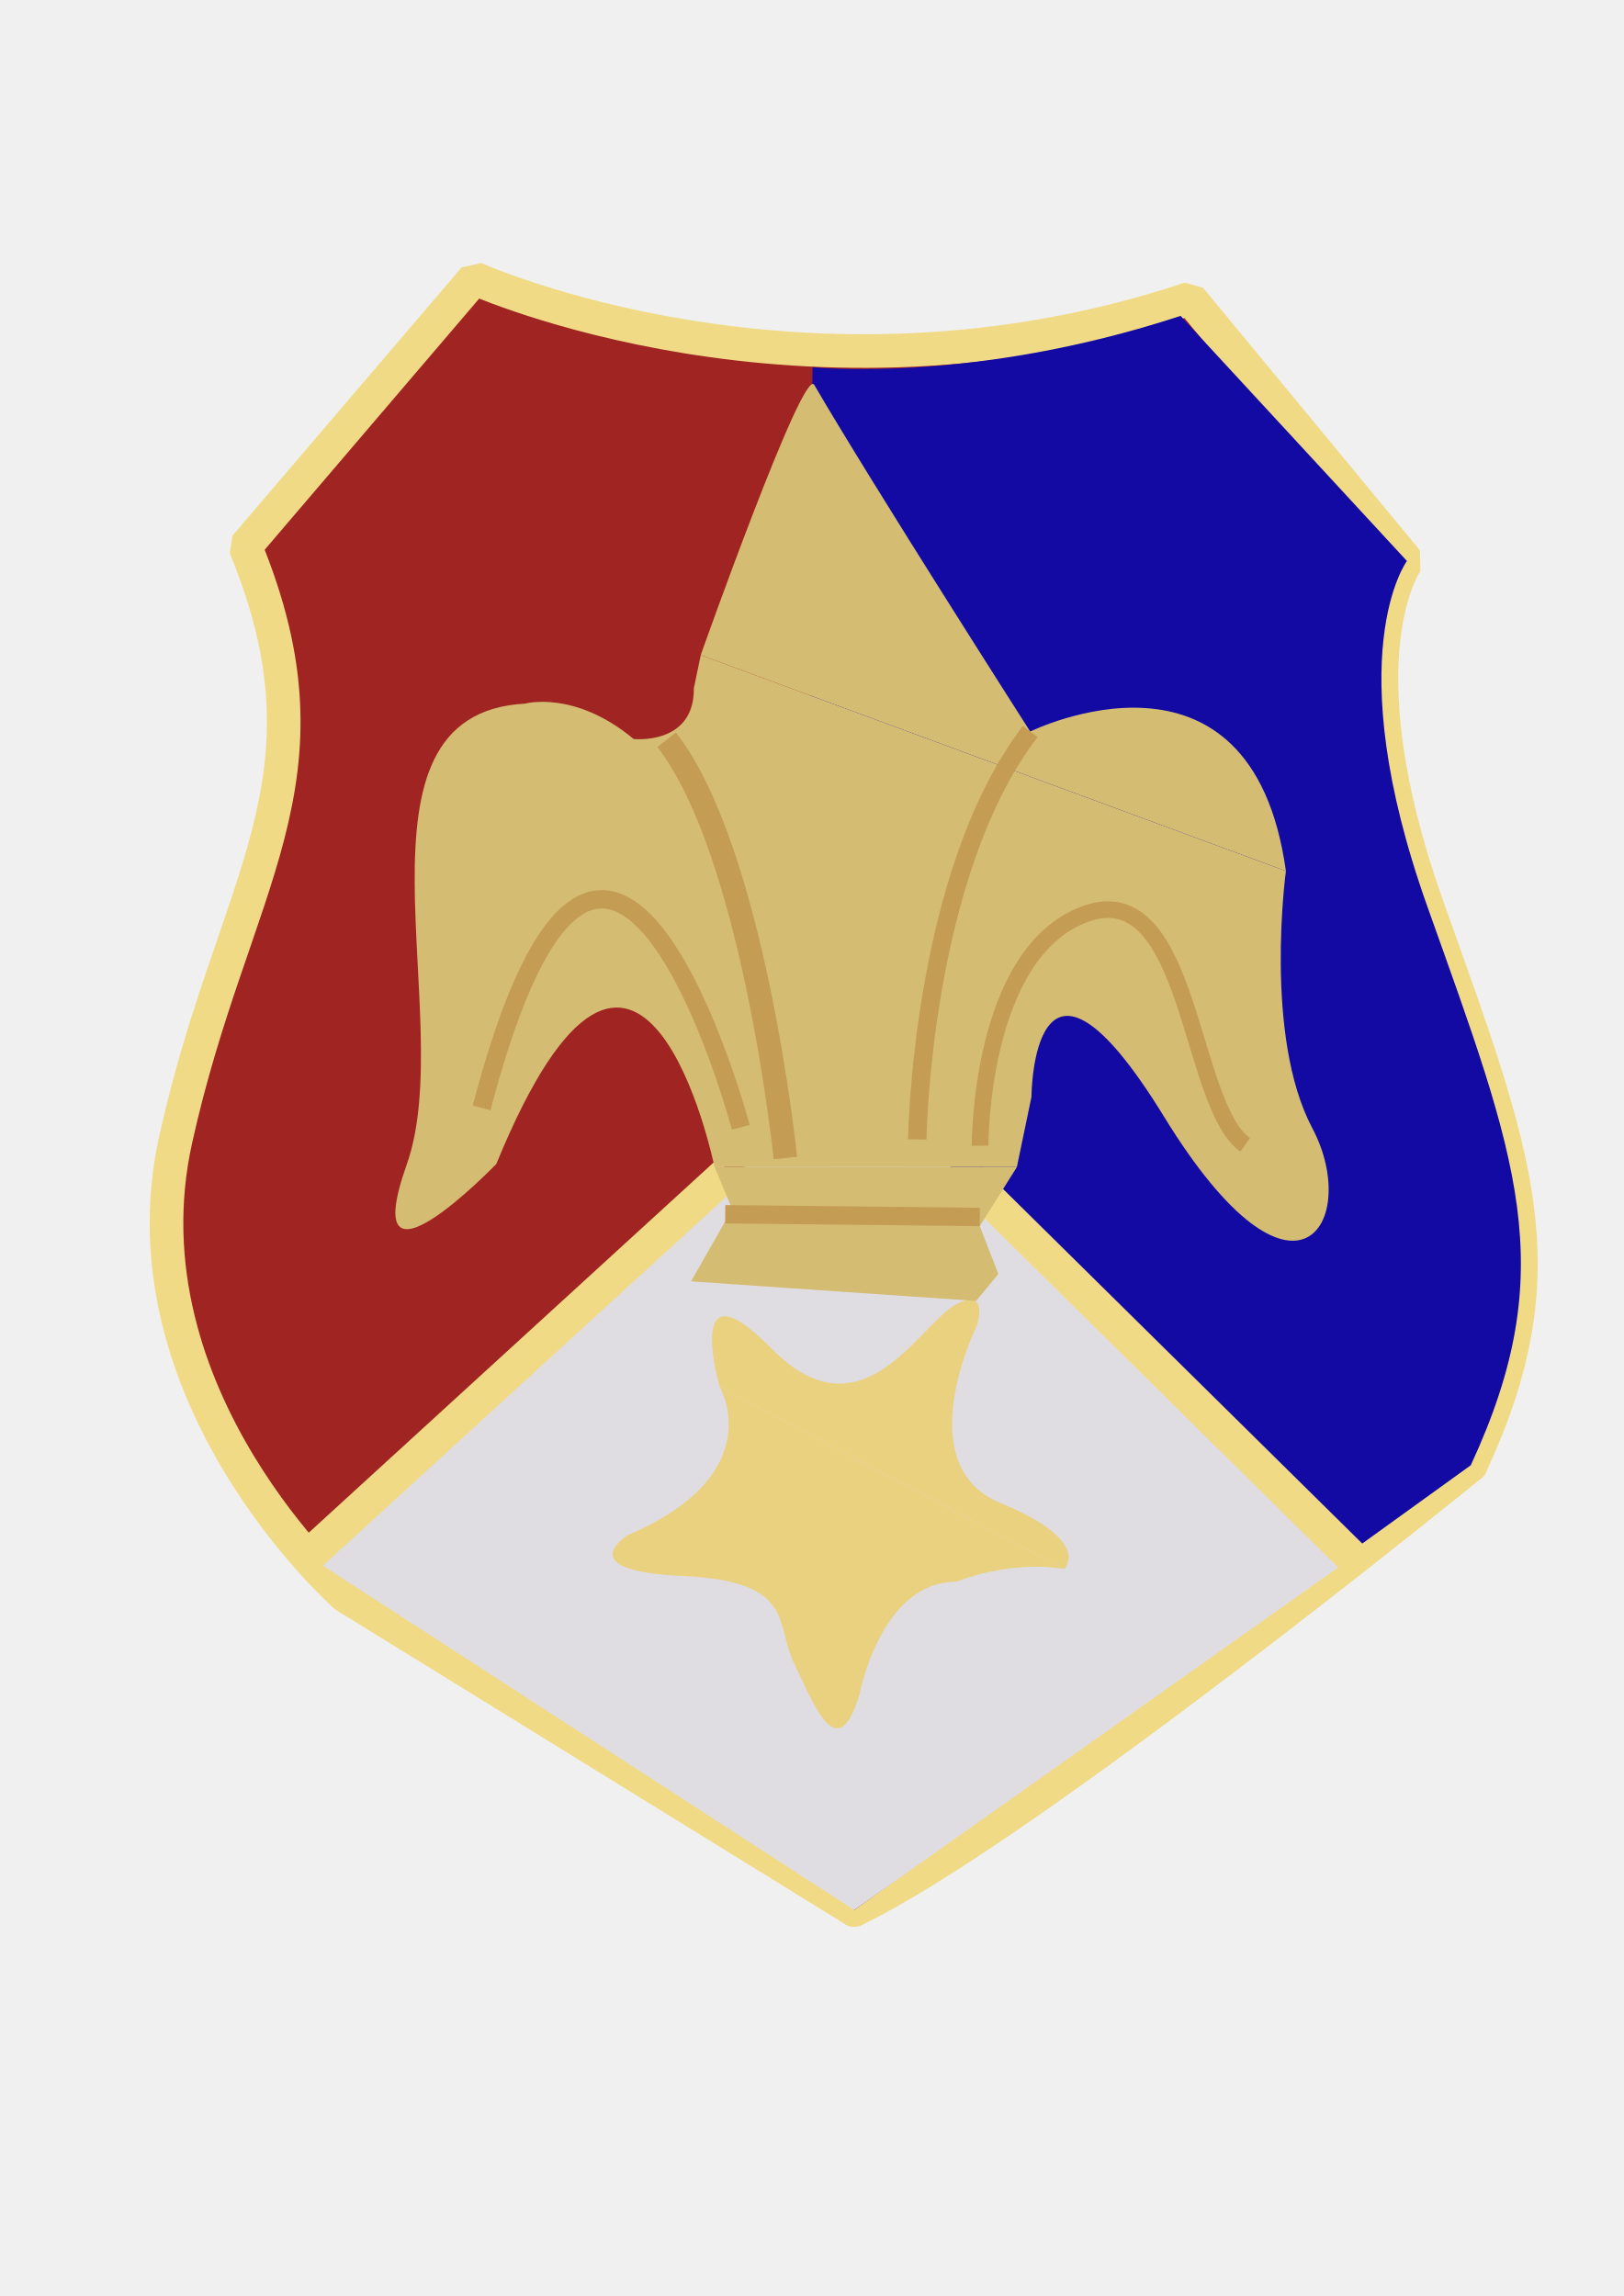
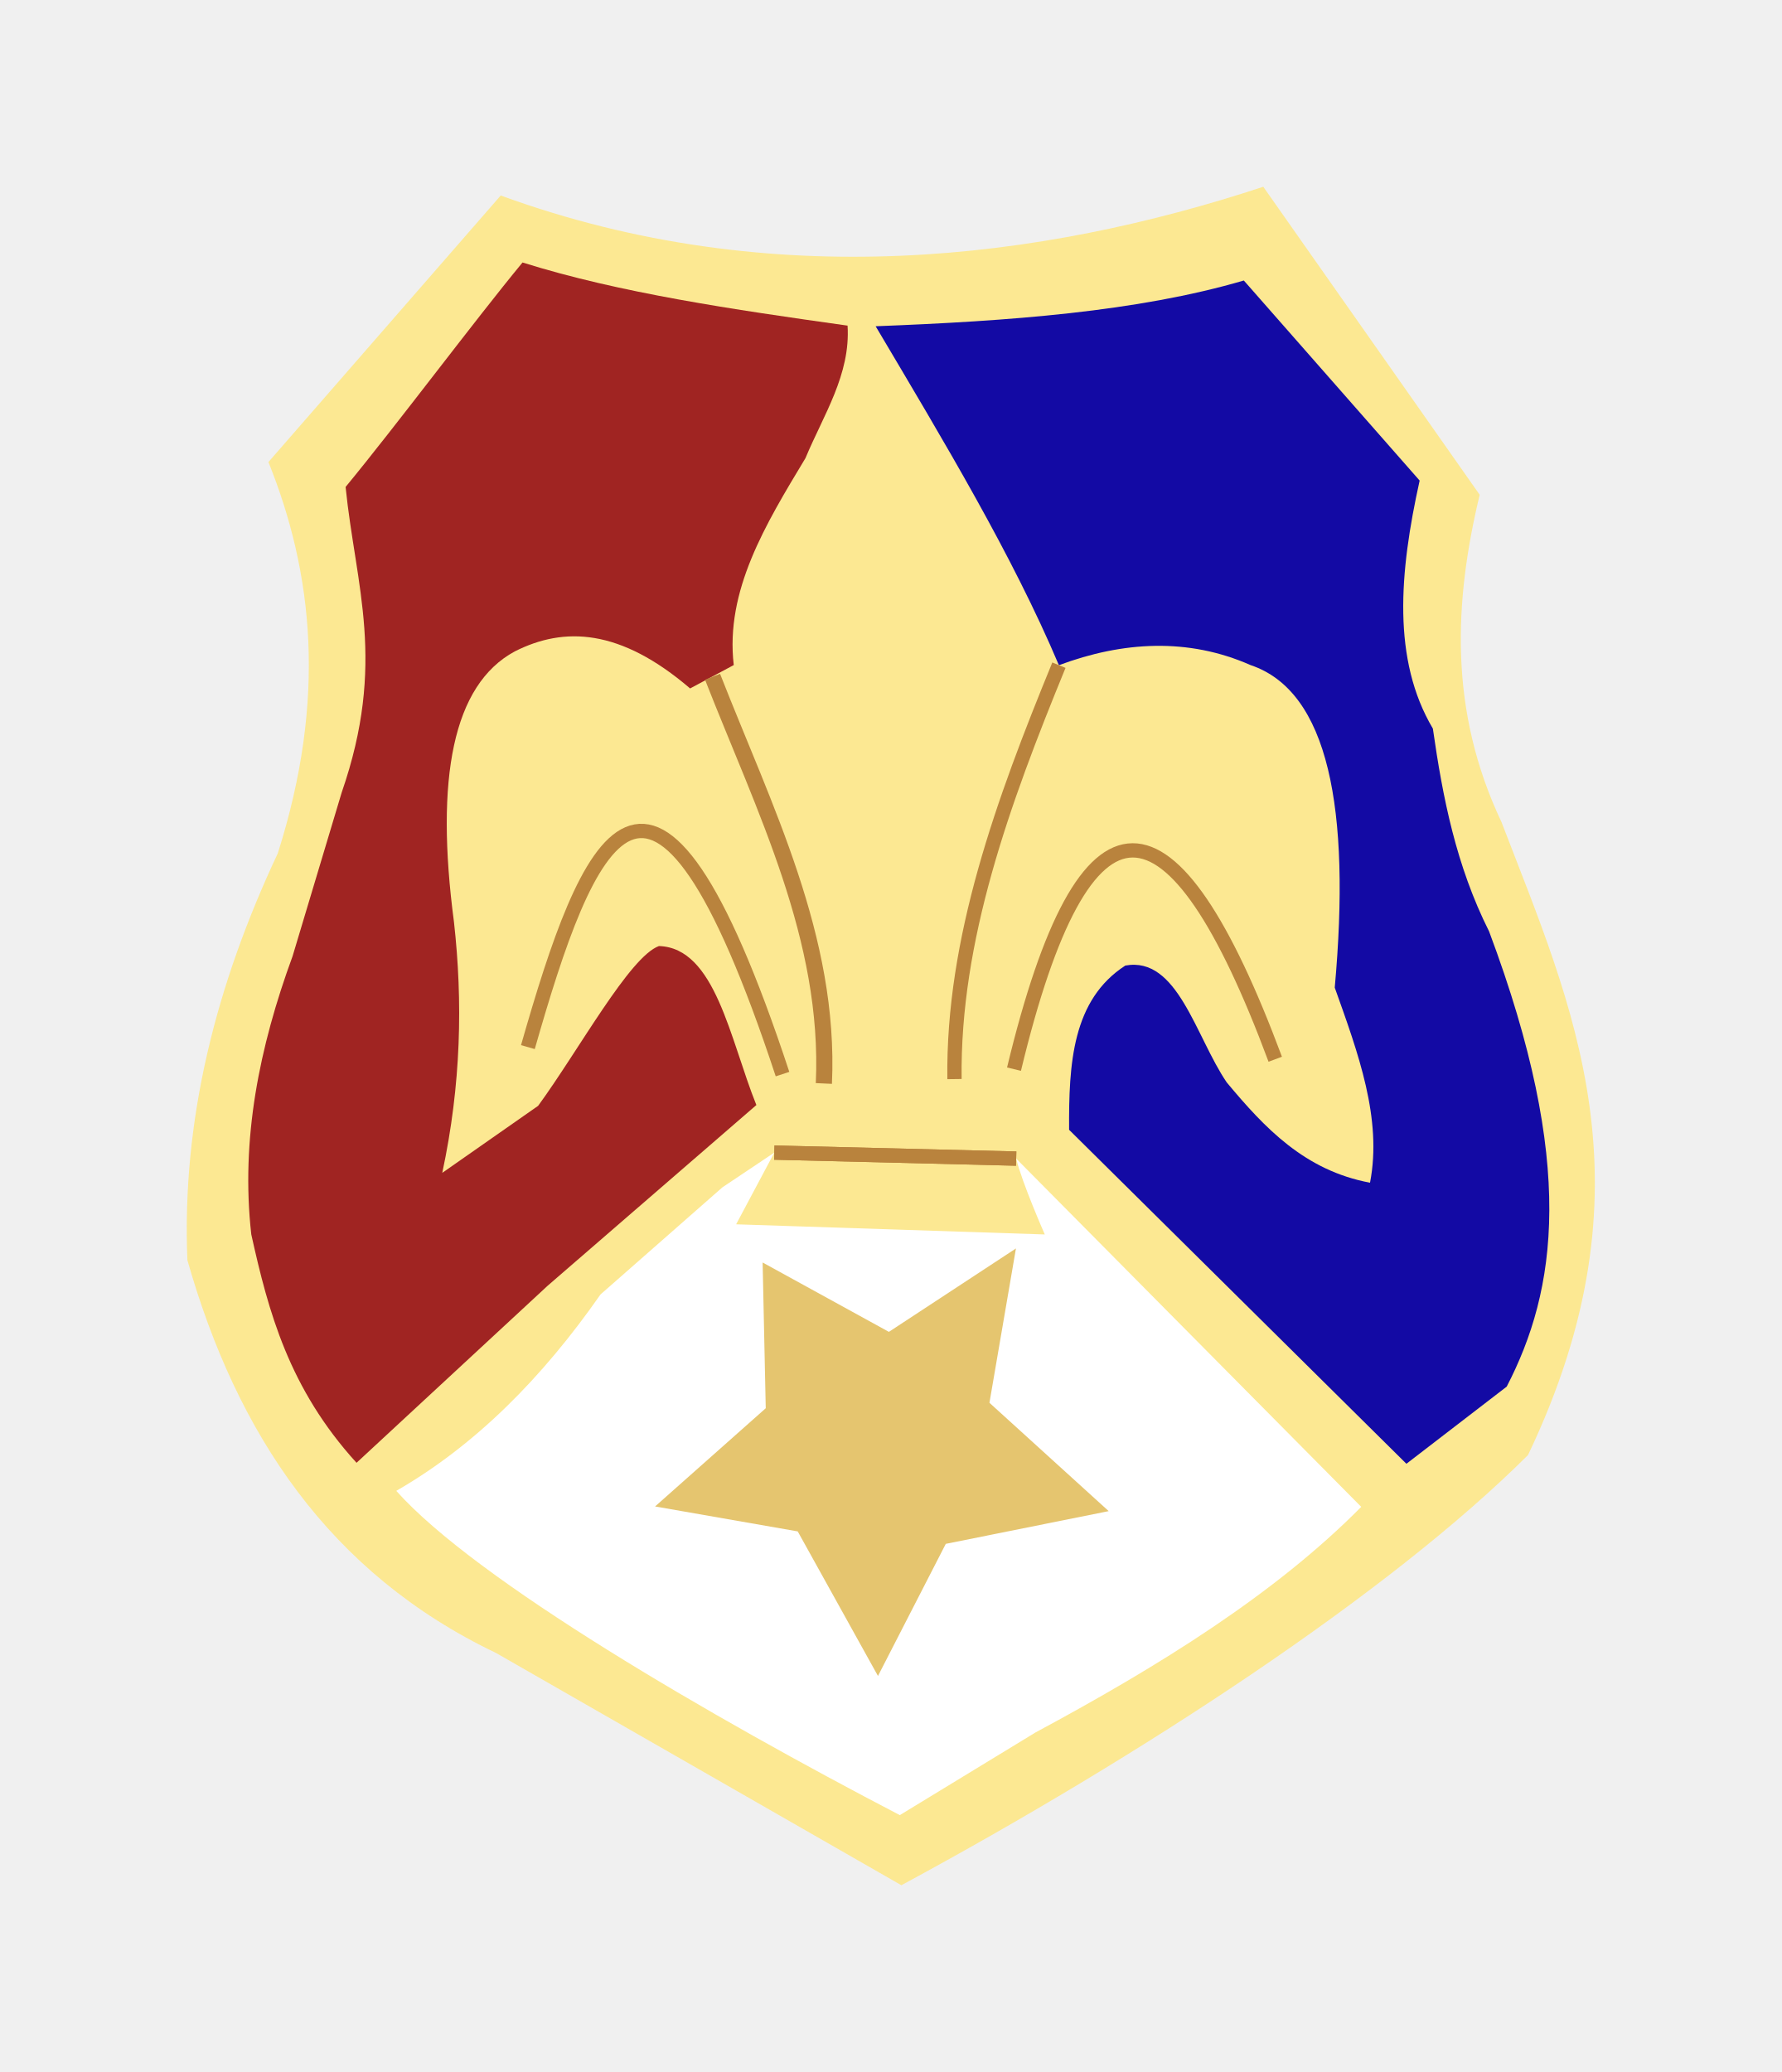
- <svg xmlns="http://www.w3.org/2000/svg" width="210mm" height="297mm" viewBox="0 0 210 297" version="1.1" id="svg285">
-   <defs id="defs281">
+ <svg xmlns="http://www.w3.org/2000/svg" width="95.395mm" height="110.95mm" viewBox="0 0 95.395 110.95" version="1.1" id="svg182">
+   <defs id="defs179">
    <linearGradient id="linearGradient92473">
      <stop style="stop-color:#d4bc72;stop-opacity:1;" offset="0" id="stop92471" />
    </linearGradient>
    <clipPath clipPathUnits="userSpaceOnUse" id="clipPath133922">
      <path style="font-variation-settings:normal;opacity:1;vector-effect:none;fill:none;fill-opacity:1;stroke:#f1da85;stroke-width:1.949;stroke-linecap:round;stroke-linejoin:bevel;stroke-miterlimit:4;stroke-dasharray:none;stroke-dashoffset:0;stroke-opacity:1;stop-color:#000000;stop-opacity:1" d="M 102.541,212.432 73.042,194.225 c 0,0 -13.13,-11.571 -9.833,-26.465 3.297,-14.894 9.641,-20.765 4.034,-34.374 l 13.281,-15.554 c 0,0 19.113,8.647 41.491,1.173 l 12.566,15.215 c 0,0 -4.015,5.427 1.189,20.045 5.205,14.618 7.804,20.967 2.514,32.382" id="path133924" />
    </clipPath>
    <clipPath clipPathUnits="userSpaceOnUse" id="clipPath146680">
      <path style="font-variation-settings:normal;opacity:1;vector-effect:none;fill:none;fill-opacity:1;stroke:#f1da85;stroke-width:1.949;stroke-linecap:round;stroke-linejoin:bevel;stroke-miterlimit:4;stroke-dasharray:none;stroke-dashoffset:0;stroke-opacity:1;stop-color:#000000;stop-opacity:1" d="M 102.541,212.432 73.042,194.225 c 0,0 -13.13,-11.571 -9.833,-26.465 3.297,-14.894 9.641,-20.765 4.034,-34.374 l 13.281,-15.554 c 0,0 19.113,8.647 41.491,1.173 l 12.566,15.215 c 0,0 -4.015,5.427 1.189,20.045 5.205,14.618 7.804,20.967 2.514,32.382" id="path146682" />
    </clipPath>
+     <clipPath clipPathUnits="userSpaceOnUse" id="clipPath133922-0">
+       <path style="font-variation-settings:normal;opacity:1;vector-effect:none;fill:none;fill-opacity:1;stroke:#f1da85;stroke-width:1.949;stroke-linecap:round;stroke-linejoin:bevel;stroke-miterlimit:4;stroke-dasharray:none;stroke-dashoffset:0;stroke-opacity:1;stop-color:#000000;stop-opacity:1" d="M 102.541,212.432 73.042,194.225 c 0,0 -13.13,-11.571 -9.833,-26.465 3.297,-14.894 9.641,-20.765 4.034,-34.374 l 13.281,-15.554 c 0,0 19.113,8.647 41.491,1.173 l 12.566,15.215 c 0,0 -4.015,5.427 1.189,20.045 5.205,14.618 7.804,20.967 2.514,32.382" id="path133924-0" />
+     </clipPath>
+     <clipPath clipPathUnits="userSpaceOnUse" id="clipPath146680-1">
+       <path style="font-variation-settings:normal;opacity:1;vector-effect:none;fill:none;fill-opacity:1;stroke:#f1da85;stroke-width:1.949;stroke-linecap:round;stroke-linejoin:bevel;stroke-miterlimit:4;stroke-dasharray:none;stroke-dashoffset:0;stroke-opacity:1;stop-color:#000000;stop-opacity:1" d="M 102.541,212.432 73.042,194.225 c 0,0 -13.13,-11.571 -9.833,-26.465 3.297,-14.894 9.641,-20.765 4.034,-34.374 l 13.281,-15.554 c 0,0 19.113,8.647 41.491,1.173 l 12.566,15.215 c 0,0 -4.015,5.427 1.189,20.045 5.205,14.618 7.804,20.967 2.514,32.382" id="path146682-7" />
+     </clipPath>
+     <clipPath clipPathUnits="userSpaceOnUse" id="clipPath133922-0-1">
+       <path style="font-variation-settings:normal;opacity:1;vector-effect:none;fill:none;fill-opacity:1;stroke:#f1da85;stroke-width:1.949;stroke-linecap:round;stroke-linejoin:bevel;stroke-miterlimit:4;stroke-dasharray:none;stroke-dashoffset:0;stroke-opacity:1;stop-color:#000000;stop-opacity:1" d="M 102.541,212.432 73.042,194.225 c 0,0 -13.13,-11.571 -9.833,-26.465 3.297,-14.894 9.641,-20.765 4.034,-34.374 l 13.281,-15.554 c 0,0 19.113,8.647 41.491,1.173 l 12.566,15.215 c 0,0 -4.015,5.427 1.189,20.045 5.205,14.618 7.804,20.967 2.514,32.382" id="path133924-0-3" />
+     </clipPath>
+     <clipPath clipPathUnits="userSpaceOnUse" id="clipPath146680-1-2">
+       <path style="font-variation-settings:normal;opacity:1;vector-effect:none;fill:none;fill-opacity:1;stroke:#f1da85;stroke-width:1.949;stroke-linecap:round;stroke-linejoin:bevel;stroke-miterlimit:4;stroke-dasharray:none;stroke-dashoffset:0;stroke-opacity:1;stop-color:#000000;stop-opacity:1" d="M 102.541,212.432 73.042,194.225 c 0,0 -13.13,-11.571 -9.833,-26.465 3.297,-14.894 9.641,-20.765 4.034,-34.374 l 13.281,-15.554 c 0,0 19.113,8.647 41.491,1.173 l 12.566,15.215 c 0,0 -4.015,5.427 1.189,20.045 5.205,14.618 7.804,20.967 2.514,32.382" id="path146682-7-2" />
+     </clipPath>
  </defs>
-   <g id="layer2" style="display:inline">
-     <path style="font-variation-settings:normal;opacity:1;vector-effect:none;fill:#a02422;fill-opacity:1;stroke:#f1da85;stroke-width:4.348;stroke-linecap:round;stroke-linejoin:bevel;stroke-miterlimit:4;stroke-dasharray:none;stroke-dashoffset:0;stroke-opacity:1;stop-color:#000000;stop-opacity:1" d="m 110.476,247.068 -65.816,-40.621 c 0,0 -29.296,-25.816 -21.939,-59.047 7.356,-33.231 21.51,-46.329 9,-76.693 l 29.633,-34.703 c 0,0 42.644,19.293 92.573,2.616 l 28.036,33.946 c 0,0 -8.959,12.108 2.653,44.722 11.612,32.615 17.413,46.781 5.608,72.249" id="path1148" />
-     <path style="font-variation-settings:normal;opacity:1;vector-effect:none;fill:none;fill-opacity:1;stroke:#f1da85;stroke-width:4.348;stroke-linecap:round;stroke-linejoin:bevel;stroke-miterlimit:4;stroke-dasharray:none;stroke-dashoffset:0;stroke-opacity:1;stop-color:#000000;stop-opacity:1" d="m 190.225,189.537 c 0,0 -57.922,47.141 -79.749,57.53" id="path1150" />
+   <g id="layer2" style="display:inline;opacity:1" transform="translate(-49.23018,-146.7896)">
+     <path style="fill:#fce892;fill-opacity:1;stroke:none;stroke-width:0.265px;stroke-linecap:butt;stroke-linejoin:miter;stroke-opacity:1" d="m 97.493,247.739 -21.702,-12.437 c -8.932,-4.273 -13.88,-11.734 -16.527,-21.034 -0.309,-7.513 1.533,-14.745 4.841,-21.786 2.634,-8.297 1.888,-15.009 -0.501,-20.951 l 12.437,-14.273 c 14.552,5.316 28.978,3.443 40.831,-0.468 l 11.588,16.494 c -1.381,5.75 -1.657,11.558 1.169,17.529 3.786,9.876 8.31,19.437 1.419,33.889 -7.439,7.423 -20.707,16.098 -33.555,23.038 z" id="path485" />
  </g>
-   <g id="g306" style="display:inline">
-     <path style="font-variation-settings:normal;opacity:1;vector-effect:none;fill:#130aa4;fill-opacity:1;stroke:none;stroke-width:4.348;stroke-linecap:round;stroke-linejoin:bevel;stroke-miterlimit:4;stroke-dasharray:none;stroke-dashoffset:0;stroke-opacity:1;stop-color:#000000;stop-opacity:1" d="M 110.476,247.068 98.392,191.255 c 0,0 -7.33,-3.173 0.026,-36.404 7.356,-33.231 18.778,-33.342 6.268,-63.707 l 0.402,-43.645 c 0,0 20.568,2.226 47.605,-6.639 l 29.269,31.706 c 0,0 -8.959,12.108 2.653,44.722 11.612,32.615 17.413,46.781 5.608,72.249" id="path302" />
+   <g id="layer3" style="display:inline" transform="translate(-49.23018,-146.7896)">
+     <path style="fill:#130aa4;fill-opacity:1;stroke:none;stroke-width:0.265px;stroke-linecap:butt;stroke-linejoin:miter;stroke-opacity:1" d="m 96.118,164.259 c 7.115,-0.273 14,-0.775 19.713,-2.449 l 9.414,10.713 c -1.096,4.934 -1.476,9.596 0.708,13.28 0.525,3.68 1.241,7.336 3.01,10.86 4.679,12.489 3.607,19.228 0.944,24.376 l -5.371,4.132 -18.061,-17.884 c -0.021,-3.541 0.17,-6.955 3.01,-8.794 2.801,-0.515 3.761,3.801 5.43,6.256 2.028,2.432 4.175,4.719 7.673,5.371 0.664,-3.431 -0.637,-6.94 -1.889,-10.447 0.865,-9.584 -0.337,-15.865 -4.506,-17.269 -3.345,-1.478 -6.844,-1.27 -10.264,0.005 -2.499,-5.908 -6.136,-11.947 -9.812,-18.149 z" id="path19912" />
+     <path style="fill:#a02422;fill-opacity:1;stroke:none;stroke-width:0.265px;stroke-linecap:butt;stroke-linejoin:miter;stroke-opacity:1" d="m 68.32,225.119 10.225,-9.474 11.185,-9.683 c -1.418,-3.524 -2.193,-8.421 -5.217,-8.514 -1.57,0.57 -4.272,5.544 -6.469,8.556 l -5.133,3.589 c 1.015,-4.734 1.104,-9.176 0.626,-13.439 -1.015,-7.691 -0.058,-12.693 3.255,-14.482 2.647,-1.341 5.645,-1.227 9.39,1.982 l 2.337,-1.252 c -0.465,-3.984 1.7,-7.53 3.84,-11.081 0.961,-2.308 2.421,-4.479 2.254,-7.095 -6.12,-0.861 -12.209,-1.749 -17.404,-3.381 -2.536,3.068 -6.703,8.657 -9.474,12.02 0.539,5.334 2.204,9.395 -0.209,16.36 l -2.629,8.764 c -1.781,4.862 -2.786,9.802 -2.212,14.899 0.916,4.131 2.014,8.252 5.634,12.228 z" id="path43706" />
+     <path style="fill:#ffffff;fill-opacity:1;stroke:none;stroke-width:0.265px;stroke-linecap:butt;stroke-linejoin:miter;stroke-opacity:1" d="m 70.449,226.621 c 4.224,-2.431 7.812,-6.041 10.935,-10.517 l 6.532,-5.739 2.775,-1.857 -2.045,3.84 16.527,0.543 c 0,0 -1.22,-2.768 -1.531,-4.061 l 18.475,18.648 c -4.621,4.671 -10.792,8.506 -17.445,12.082 l -7.262,4.424 C 87.338,238.738 74.728,231.424 70.449,226.621 Z" id="path82834" />
  </g>
-   <g id="layer6" style="display:none">
-     <path style="font-variation-settings:normal;opacity:1;vector-effect:none;fill:#130aa4;fill-opacity:1;stroke:#000000;stroke-width:0.265px;stroke-linecap:butt;stroke-linejoin:miter;stroke-miterlimit:4;stroke-dasharray:none;stroke-dashoffset:0;stroke-opacity:1;stop-color:#000000;stop-opacity:1" d="m 103.152,168.963 -3.219,-46.352 35.039,-3.931 13.117,65.92 -16.674,7.398 -24.124,-23.59 z" id="path119550" clip-path="url(#clipPath133922)" transform="matrix(2.23114,0,0,2.23114,-118.3075,-226.8974)" />
-   </g>
-   <g id="layer9" style="display:inline">
-     <path style="font-variation-settings:normal;opacity:1;vector-effect:none;fill:#e0dde2;fill-opacity:1;stroke:none;stroke-width:0.59px;stroke-linecap:butt;stroke-linejoin:miter;stroke-miterlimit:4;stroke-dasharray:none;stroke-dashoffset:0;stroke-opacity:1;stop-color:#000000;stop-opacity:1" d="m 174.899,201.477 -58.393,-56.817 -22.267,6.905 -54.376,49.73 70.614,45.773 z" id="path177819" />
-   </g>
-   <g id="layer7" style="display:none">
-     <path style="font-variation-settings:normal;opacity:1;vector-effect:none;fill:#a02422;fill-opacity:1;stroke:none;stroke-width:0.265;stroke-linecap:butt;stroke-linejoin:miter;stroke-miterlimit:4;stroke-dasharray:none;stroke-dashoffset:0;stroke-opacity:1;stop-color:#000000;stop-opacity:1" d="m 103.152,168.963 -3.219,-46.352 -36.982,-7.995 -6.532,74.778 c 0,0 14.473,2.522 14.473,2.522 L 94.44,169.331 Z" id="path133960" clip-path="url(#clipPath146680)" transform="matrix(2.611678,0,0,2.611678,-159.7783,-281.9826)" />
-   </g>
-   <g id="g142251" style="display:none">
-     <path style="font-variation-settings:normal;opacity:1;vector-effect:none;fill:none;fill-opacity:1;stroke:#f1da85;stroke-width:5.09;stroke-linecap:round;stroke-linejoin:bevel;stroke-miterlimit:4;stroke-dasharray:none;stroke-dashoffset:0;stroke-opacity:1;stop-color:#000000;stop-opacity:1" d="m 201.376,205.478 c 0,0 -67.801,55.181 -93.351,67.342" id="path142249" />
-   </g>
-   <g id="g133920" style="display:none">
-     <path style="font-variation-settings:normal;opacity:1;vector-effect:none;fill:none;fill-opacity:1;stroke:#f1da85;stroke-width:5.09;stroke-linecap:round;stroke-linejoin:bevel;stroke-miterlimit:4;stroke-dasharray:none;stroke-dashoffset:0;stroke-opacity:1;stop-color:#000000;stop-opacity:1" d="m 201.376,205.478 c 0,0 -67.801,55.181 -93.351,67.342" id="path133918" />
-   </g>
-   <g id="layer3" style="display:inline">
-     <path style="font-variation-settings:normal;vector-effect:none;fill:none;fill-opacity:1;stroke:#f1da85;stroke-width:4.384;stroke-linecap:butt;stroke-linejoin:miter;stroke-miterlimit:4;stroke-dasharray:none;stroke-dashoffset:0;stroke-opacity:1;stop-color:#000000" d="M 39.862,201.295 94.238,151.565" id="path32588" />
-     <path style="font-variation-settings:normal;opacity:1;vector-effect:none;fill:#ecd582;fill-opacity:1;stroke:#f1da85;stroke-width:4.384;stroke-linecap:butt;stroke-linejoin:miter;stroke-miterlimit:4;stroke-dasharray:none;stroke-dashoffset:0;stroke-opacity:1;stop-color:#000000;stop-opacity:1" d="m 128.07,155.246 46.829,46.231" id="path33124" />
-   </g>
-   <g id="layer4" style="display:inline">
-     <path style="font-variation-settings:normal;opacity:1;vector-effect:none;fill:#e9d17f;fill-opacity:1;stroke:none;stroke-width:0.59px;stroke-linecap:butt;stroke-linejoin:miter;stroke-miterlimit:4;stroke-dasharray:none;stroke-dashoffset:0;stroke-opacity:1;stop-color:#000000;stop-opacity:1" d="m 93.078,179.393 c 0,0 -4.805,-16.671 6.733,-4.931 11.538,11.74 18.901,-2.792 23.558,-5.557 4.657,-2.765 3.003,2.511 3.003,2.511 0,0 -9.013,18.031 3.044,23.016 12.056,4.984 8.209,8.518 8.209,8.518" id="path36263" />
-     <path style="font-variation-settings:normal;opacity:1;vector-effect:none;fill:#e9d17f;fill-opacity:1;stroke:none;stroke-width:0.59px;stroke-linecap:butt;stroke-linejoin:miter;stroke-miterlimit:4;stroke-dasharray:none;stroke-dashoffset:0;stroke-opacity:1;stop-color:#000000;stop-opacity:1" d="m 93.078,179.393 c 0,0 6.658,11.229 -11.827,19.158 0,0 -7.716,4.651 7.012,5.312 14.727,0.66 11.911,6.145 14.452,11.318 2.541,5.173 5.544,13.634 8.454,3.982 0,0 2.707,-14.549 12.515,-14.561 0,0 6.771,-2.827 13.941,-1.654" id="path36265" />
-   </g>
-   <g id="layer5" style="display:inline;opacity:1">
-     <g id="g73037" style="mix-blend-mode:normal;fill:#d4bc72;fill-opacity:1;fill-rule:nonzero" transform="matrix(2.23114,0,0,2.23114,-118.3075,-226.8974)">
-       <g id="g77644" style="fill:#d4bc72;fill-opacity:1;fill-rule:nonzero">
-         <path style="font-variation-settings:normal;opacity:1;vector-effect:none;fill:#d4bc72;fill-opacity:1;fill-rule:nonzero;stroke:none;stroke-width:0.265px;stroke-linecap:butt;stroke-linejoin:miter;stroke-miterlimit:4;stroke-dasharray:none;stroke-dashoffset:0;stroke-opacity:1;stop-color:#000000;stop-opacity:1" d="m 93.645,139.673 c 0,0 5.938,-16.769 6.58,-15.665 3.382,5.808 12.52,20.101 12.52,20.101 0,0 12.818,-6.327 14.822,8.086" id="path64420" />
-         <path style="font-variation-settings:normal;opacity:1;vector-effect:none;fill:#d4bc72;fill-opacity:1;fill-rule:nonzero;stroke:none;stroke-width:0.265px;stroke-linecap:butt;stroke-linejoin:miter;stroke-miterlimit:4;stroke-dasharray:none;stroke-dashoffset:0;stroke-opacity:1;stop-color:#000000;stop-opacity:1" d="m 127.567,152.195 c 0,0 -1.307,9.563 1.534,14.916 2.841,5.352 -0.935,11.806 -8.589,-0.659 -7.654,-12.465 -7.695,-1.162 -7.695,-1.162 l -0.846,4.069 -17.532,-0.028 c 0,0 -4.25,-20.645 -12.644,-0.151 0,0 -8.194,8.497 -5.187,0.014 3.007,-8.483 -4.075,-26.127 6.851,-26.703 0,0 2.862,-0.807 6.298,2.05 0,0 3.518,0.377 3.489,-2.936 l 0.4,-1.931" id="path64422" />
-       </g>
-     </g>
-   </g>
-   <g id="layer8" style="display:inline;opacity:1">
-     <path style="font-variation-settings:normal;opacity:1;vector-effect:none;fill:#d4bc72;fill-opacity:1;stroke:none;stroke-width:0.59px;stroke-linecap:butt;stroke-linejoin:miter;stroke-miterlimit:4;stroke-dasharray:none;stroke-dashoffset:0;stroke-opacity:1;stop-color:#000000;stop-opacity:1" d="m 131.517,150.967 -4.798,7.636 2.401,6.2 -2.877,3.481 -36.871,-2.531 5.319,-9.326 -2.291,-5.523 z" id="path146718" />
-   </g>
-   <g id="layer14" style="display:inline">
-     <path style="font-variation-settings:normal;opacity:1;vector-effect:none;fill:none;fill-opacity:1;stroke:#c49c54;stroke-width:2.376;stroke-linecap:butt;stroke-linejoin:miter;stroke-miterlimit:4;stroke-dasharray:none;stroke-dashoffset:0;stroke-opacity:1;stop-color:#000000;stop-opacity:1" d="m 93.796,157.069 32.923,0.353" id="path207123" />
-   </g>
-   <g id="layer10" style="display:inline">
-     <path style="font-variation-settings:normal;opacity:1;vector-effect:none;fill:none;fill-opacity:1;stroke:#c49c54;stroke-width:3.046;stroke-linecap:butt;stroke-linejoin:miter;stroke-miterlimit:4;stroke-dasharray:none;stroke-dashoffset:0;stroke-opacity:1;stop-color:#000000;stop-opacity:1" d="m 101.572,149.792 c 0,0 -4.039,-39.548 -15.35,-54.097" id="path190707" />
-   </g>
-   <g id="layer11" style="display:inline">
-     <path style="font-variation-settings:normal;opacity:1;vector-effect:none;fill:none;fill-opacity:1;stroke:#c49c54;stroke-width:2.376;stroke-linecap:butt;stroke-linejoin:miter;stroke-miterlimit:4;stroke-dasharray:none;stroke-dashoffset:0;stroke-opacity:1;stop-color:#000000;stop-opacity:1" d="m 118.636,147.389 c 0,0 0.459,-34.301 14.606,-52.759" id="path206836" />
-   </g>
-   <g id="layer12" style="display:inline">
-     <path style="font-variation-settings:normal;opacity:1;vector-effect:none;fill:none;fill-opacity:1;stroke:#c49c54;stroke-width:2.376;stroke-linecap:butt;stroke-linejoin:miter;stroke-miterlimit:4;stroke-dasharray:none;stroke-dashoffset:0;stroke-opacity:1;stop-color:#000000;stop-opacity:1" d="m 95.809,145.817 c 0,0 -17.24,-64.644 -33.521,-2.502" id="path206905" />
-   </g>
-   <g id="layer13" style="display:inline">
-     <path style="font-variation-settings:normal;opacity:1;vector-effect:none;fill:none;fill-opacity:1;stroke:#c49c54;stroke-width:2.153;stroke-linecap:butt;stroke-linejoin:miter;stroke-miterlimit:4;stroke-dasharray:none;stroke-dashoffset:0;stroke-opacity:1;stop-color:#000000;stop-opacity:1" d="m 126.759,148.197 c 0,0 -0.116,-24.955 13.597,-29.965 13.713,-5.01 13.342,24.666 20.686,29.859" id="path206974" />
+   <g id="layer4" transform="translate(-49.23018,-146.7896)">
+     <path style="fill:#e5c56f;fill-opacity:1;stroke:none;stroke-width:0.265px;stroke-linecap:butt;stroke-linejoin:miter;stroke-opacity:1" d="m 96.241,236.533 3.631,-7.074 8.723,-1.753 -6.385,-5.801 1.419,-8.264 -6.803,4.466 -6.761,-3.714 0.167,7.804 -5.926,5.259 7.638,1.336 z" id="path85259" />
+     <path style="fill:none;fill-opacity:1;stroke:#b9833d;stroke-width:0.765;stroke-linecap:butt;stroke-linejoin:miter;stroke-miterlimit:4;stroke-dasharray:none;stroke-opacity:1" d="m 77.496,202.859 c 3.166,-11.074 6.603,-19.87 13.634,1.446" id="path112750" />
+     <path style="fill:none;stroke:#b9833d;stroke-width:0.865;stroke-linecap:butt;stroke-linejoin:miter;stroke-miterlimit:4;stroke-dasharray:none;stroke-opacity:1" d="m 93.344,204.807 c 0.357,-7.762 -3.184,-14.689 -5.961,-21.779" id="path143056" />
+     <path style="fill:none;stroke:#b9833d;stroke-width:0.765;stroke-linecap:butt;stroke-linejoin:miter;stroke-miterlimit:4;stroke-dasharray:none;stroke-opacity:1" d="m 100.338,204.571 c -0.095,-7.486 2.586,-14.832 5.592,-22.163" id="path143240" />
+     <path style="fill:none;stroke:#b9833d;stroke-width:0.765;stroke-linecap:butt;stroke-linejoin:miter;stroke-miterlimit:4;stroke-dasharray:none;stroke-opacity:1" d="m 103.525,204.04 c 3.781,-15.725 8.476,-15.338 13.988,-0.531" id="path143387" />
+     <path style="fill:none;stroke:#b9833d;stroke-width:0.765;stroke-linecap:butt;stroke-linejoin:miter;stroke-miterlimit:4;stroke-dasharray:none;stroke-opacity:1" d="m 90.69,208.508 12.951,0.321" id="path143573" />
+     <path style="fill:none;stroke:#b9833d;stroke-width:0.765;stroke-linecap:butt;stroke-linejoin:miter;stroke-miterlimit:4;stroke-dasharray:none;stroke-opacity:1" d="m 90.69,208.508 12.951,0.321" id="path143632" />
  </g>
</svg>
